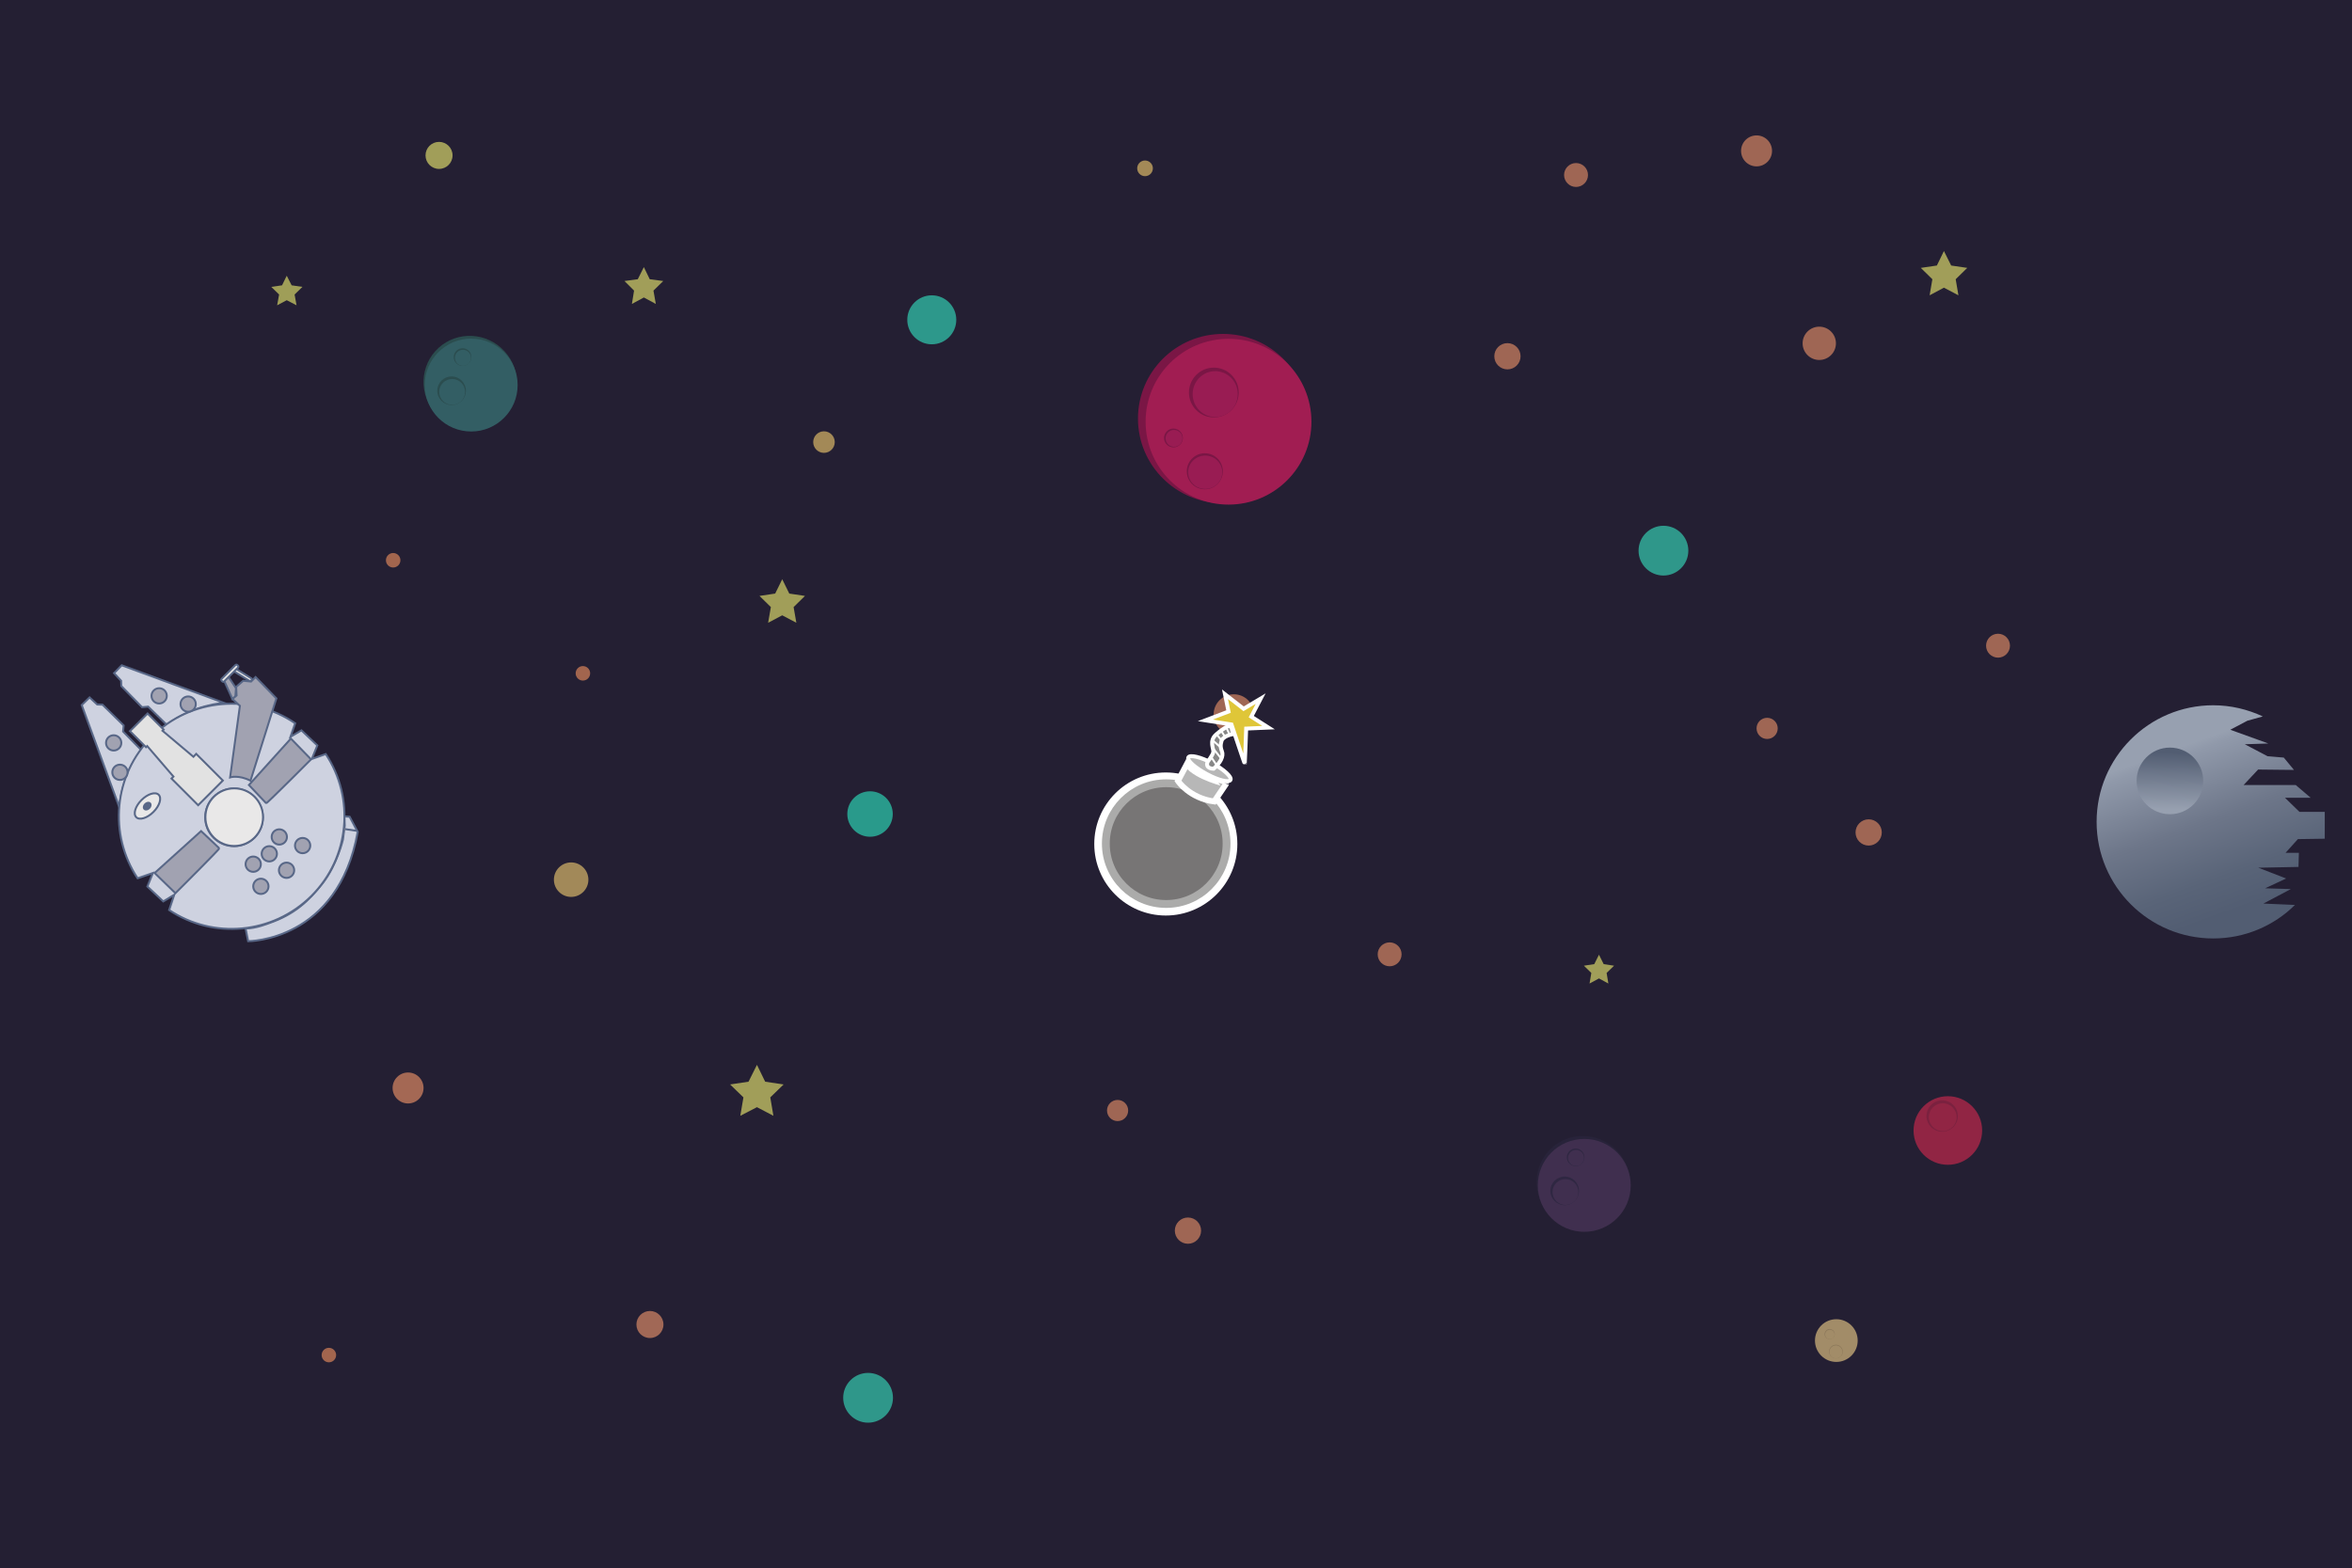
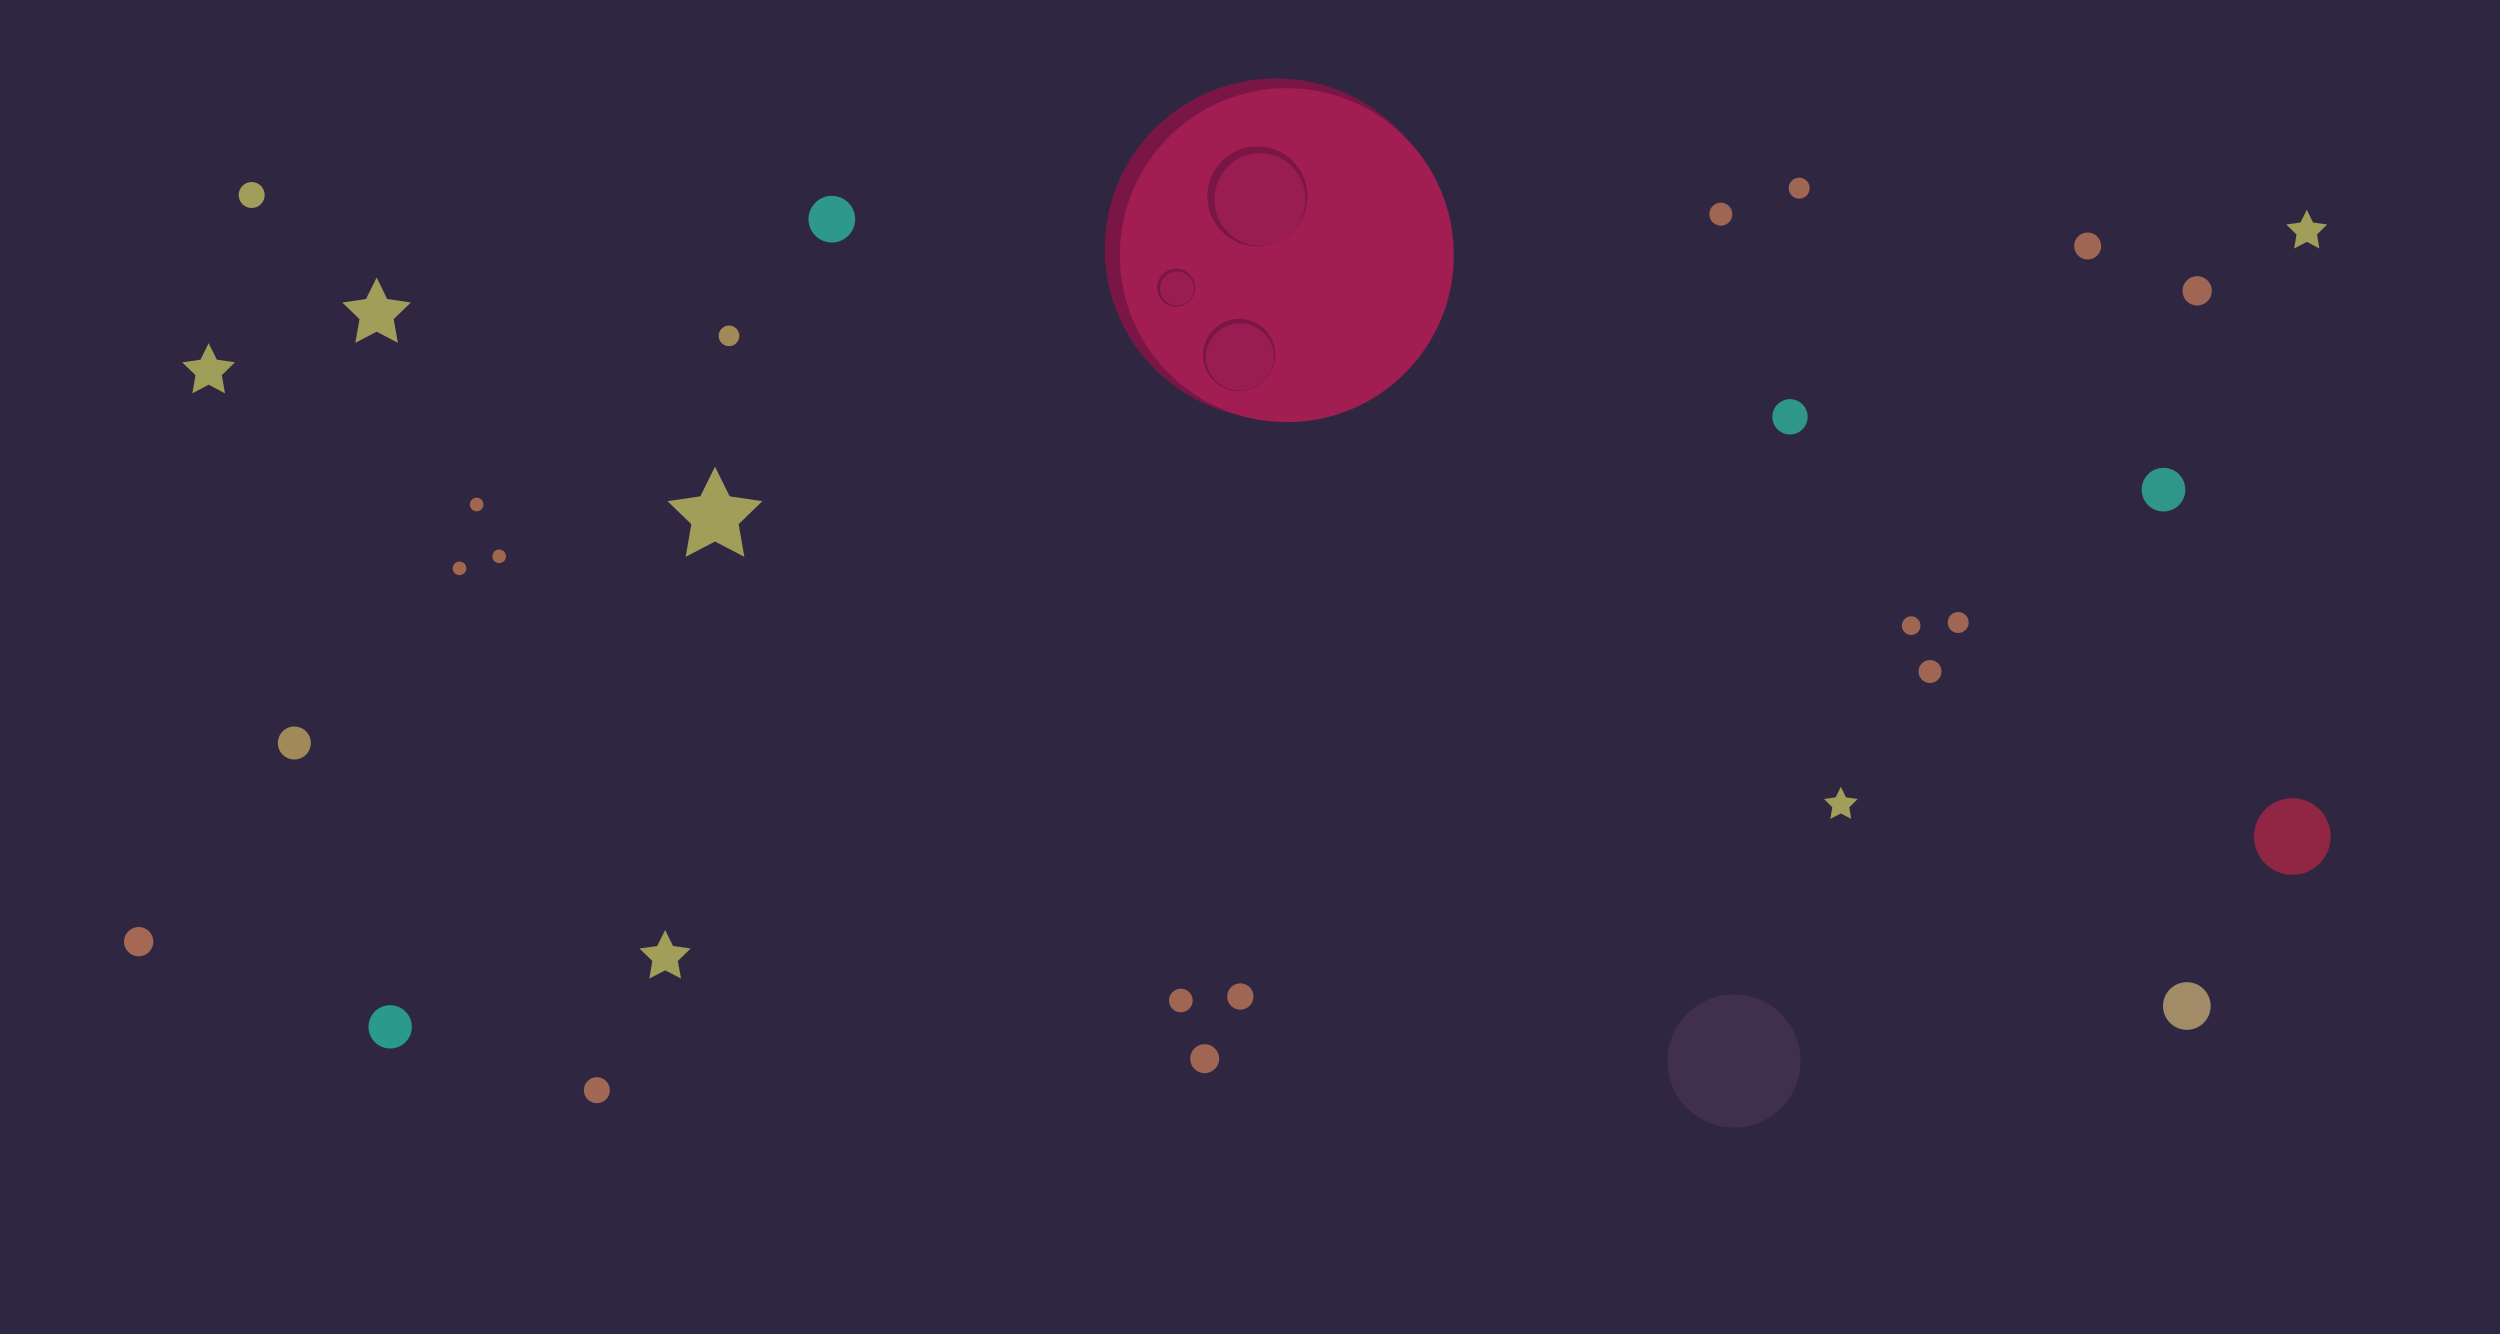
- <svg xmlns="http://www.w3.org/2000/svg" version="1.1" id="Layer_1" x="0px" y="0px" viewBox="0 0 1200 800" style="enable-background:new 0 0 1200 800;" xml:space="preserve">
+ <svg xmlns="http://www.w3.org/2000/svg" version="1.1" id="Layer_1" x="0px" y="0px" viewBox="0 0 1500 800" style="enable-background:new 0 0 1500 800;" xml:space="preserve">
  <style type="text/css">
- 	.st0{fill:#241F33;}
+ 	.st0{fill:#2F2742;}
	.st1{fill:#299A8B;}
	.st2{fill:#A46854;}
	.st3{fill:#A28959;}
	.st4{fill:#2D988B;}
	.st5{fill:#A38957;}
	.st6{fill:#A2654E;}
	.st7{fill:#A16856;}
	.st8{fill:#A19E59;}
	.st9{fill:#2F978A;}
- 	.st10{fill:#9F9E58;}
- 	.st11{fill:#9F6654;}
- 	.st12{fill:#7A1645;}
- 	.st13{fill:#A11D52;}
- 	.st14{fill:#991C53;}
- 	.st15{fill:#28233A;}
- 	.st16{fill:#402F4F;}
- 	.st17{fill:#2F2742;}
- 	.st18{fill:#2B4D4F;}
- 	.st19{fill:#335E64;}
- 	.st20{fill:#A28C68;}
- 	.st21{fill:#8C785A;}
- 	.st22{fill:#912544;}
- 	.st23{fill:#7B213F;}
- 	.st24{fill:url(#SVGID_1_);}
- 	.st25{fill:url(#SVGID_2_);}
- 	.st26{fill:#CFCFCE;}
- 	.st27{fill:#CED2E0;stroke:#586787;stroke-miterlimit:10;}
- 	.st28{fill:#CFCFCE;stroke:#586787;stroke-miterlimit:10;}
- 	.st29{fill:#969395;}
- 	.st30{fill:none;stroke:#FFFFFF;stroke-miterlimit:10;}
- 	.st31{fill:#A1A2B1;stroke:#586787;stroke-miterlimit:10;}
- 	.st32{fill:#E9E8E8;stroke:#586787;stroke-miterlimit:10;}
- 	.st33{fill:#E2E2E2;stroke:#586787;stroke-miterlimit:10;}
- 	.st34{fill:#586787;}
- 	.st35{fill:#777575;stroke:#FFFFFF;stroke-width:8;stroke-miterlimit:10;}
- 	.st36{fill:#777575;stroke:#ABABAA;stroke-width:4;stroke-miterlimit:10;}
- 	.st37{fill:#B7B7B7;stroke:#FFFFFF;stroke-width:2;stroke-miterlimit:10;}
- 	.st38{fill:#DFC638;stroke:#FFFFFF;stroke-width:2;stroke-miterlimit:10;}
- 	.st39{fill:#878787;stroke:#FFFFFF;stroke-width:2;stroke-miterlimit:10;}
- 	.st40{fill:#B7B7B7;stroke:#FFFFFF;stroke-width:3;stroke-miterlimit:10;}
+ 	.st10{fill:#912544;}
+ 	.st11{fill:#A28C68;}
+ 	.st12{fill:#402F4F;}
+ 	.st13{fill:#9F9E58;}
+ 	.st14{fill:#9F6654;}
+ 	.st15{fill:#FFFFFF;}
+ 	.st16{fill:#7A1645;}
+ 	.st17{fill:#A11D52;}
+ 	.st18{fill:#991C53;}
</style>
-   <rect id="background" x="-13.1" y="-11.1" class="st0" width="1220.6" height="815.1" />
-   <circle class="st1" cx="443.9" cy="415.4" r="11.6" />
-   <circle class="st2" cx="208.2" cy="555.2" r="7.9" />
-   <circle class="st3" cx="291.4" cy="448.9" r="8.8" />
-   <circle class="st4" cx="475.4" cy="163.2" r="12.5" />
-   <circle class="st5" cx="420.4" cy="225.6" r="5.5" />
-   <circle class="st6" cx="200.6" cy="285.9" r="3.7" />
-   <circle class="st6" cx="167.8" cy="691.5" r="3.7" />
-   <circle class="st6" cx="297.4" cy="343.6" r="3.7" />
-   <circle class="st7" cx="331.6" cy="675.9" r="6.9" />
-   <circle class="st8" cx="224" cy="79.3" r="6.9" />
-   <circle class="st9" cx="848.7" cy="281" r="12.7" />
-   <circle class="st9" cx="442.9" cy="713.3" r="12.7" />
-   <polygon id="star_5_" class="st8" points="328.5,136.3 331.5,142.5 338.4,143.4 333.4,148.3 334.6,155.1 328.5,151.8 322.4,155.1   323.5,148.3 318.6,143.4 325.4,142.5 " />
-   <polygon id="star_4_" class="st10" points="146.3,140.7 148.8,145.6 154.3,146.4 150.3,150.3 151.3,155.8 146.3,153.2 141.4,155.8   142.4,150.3 138.4,146.4 143.9,145.6 " />
-   <polygon id="star_3_" class="st8" points="399.1,295.6 402.7,302.9 410.7,304.1 404.9,309.8 406.3,317.8 399.1,314 391.9,317.8   393.3,309.8 387.5,304.1 395.5,302.9 " />
-   <polygon id="star_2_" class="st8" points="386.2,543.4 390.4,552 399.8,553.4 393,560 394.6,569.4 386.2,565 377.7,569.4 379.3,560   372.5,553.4 381.9,552 " />
-   <polygon id="star_1_" class="st8" points="991.8,128.1 995.5,135.5 1003.7,136.7 997.8,142.5 999.2,150.7 991.8,146.8 984.5,150.7   985.9,142.5 980,136.7 988.2,135.5 " />
-   <polygon id="star" class="st8" points="815.8,487.2 818.2,492 823.5,492.8 819.7,496.5 820.6,501.9 815.8,499.3 811,501.9   811.9,496.5 808.1,492.8 813.4,492 " />
-   <circle class="st11" cx="896.2" cy="77" r="7.9" />
-   <circle class="st11" cx="928.2" cy="175.2" r="8.5" />
-   <circle class="st11" cx="629.5" cy="364.6" r="10.3" />
-   <circle class="st11" cx="901.6" cy="371.7" r="5.4" />
-   <circle class="st11" cx="1019.4" cy="329.5" r="6.1" />
-   <circle class="st11" cx="953.4" cy="424.8" r="6.7" />
-   <circle class="st11" cx="570.2" cy="566.7" r="5.4" />
-   <circle class="st11" cx="709" cy="487" r="6.1" />
-   <circle class="st11" cx="606.1" cy="628" r="6.7" />
-   <circle class="st11" cx="804.1" cy="89.3" r="6.1" />
-   <circle class="st11" cx="769.1" cy="181.8" r="6.7" />
-   <circle class="st5" cx="584.2" cy="85.9" r="4" />
-   <g id="big_x5F_planet_4_">
-     <ellipse class="st12" cx="624" cy="213.6" rx="43.4" ry="43.2" />
+   <rect x="-6.3" y="-1.8" class="st0" width="1506.5" height="803" />
+   <g>
+     <circle class="st1" cx="234.1" cy="616.1" r="13" />
+     <animateTransform attributeName="transform" type="translate" from="0" to="1500 0" dur="14s" repeatCount="indefinite" values="1500; 0; -1500;" />
+   </g>
+   <g>
+     <circle class="st2" cx="83.2" cy="565" r="8.8" />
+     <animateTransform attributeName="transform" type="translate" from="0" to="1500 0" dur="17s" repeatCount="indefinite" values="1500; 0; -1500;" />
+   </g>
+   <g>
+     <circle class="st3" cx="176.6" cy="445.8" r="9.9" />
+     <animateTransform attributeName="transform" type="translate" from="0" to="1500 0" dur="18s" repeatCount="indefinite" values="1500; 0; -1500;" />
+   </g>
+   <g>
+     <circle class="st4" cx="499.1" cy="131.5" r="14" />
+     <animateTransform attributeName="transform" type="translate" from="0" to="1500 0" dur="32s" repeatCount="indefinite" values="1500; 0; -1500;" />
+   </g>
+   <g>
+     <circle class="st5" cx="437.4" cy="201.5" r="6.2" />
+     <animateTransform attributeName="transform" type="translate" from="0" to="1500 0" dur="15s" repeatCount="indefinite" values="1500; 0; -1500;" />
+   </g>
+   <g>
+     <circle class="st6" cx="286" cy="302.7" r="4.1" />
+     <animateTransform attributeName="transform" type="translate" from="0" to="1500 0" dur="12s" repeatCount="indefinite" values="1500; 0; -1500;" />
+   </g>
+   <g>
+     <circle class="st6" cx="275.7" cy="341" r="4.1" />
+     <animateTransform attributeName="transform" type="translate" from="0" to="1500 0" dur="11s" repeatCount="indefinite" values="1500; 0; -1500;" />
+   </g>
+   <g>
+     <circle class="st6" cx="299.5" cy="333.8" r="4.1" />
+     <animateTransform attributeName="transform" type="translate" from="0" to="1500 0" dur="10s" repeatCount="indefinite" values="1500; 0; -1500;" />
+   </g>
+   <g>
+     <circle class="st7" cx="358.1" cy="654.1" r="7.8" />
+     <animateTransform attributeName="transform" type="translate" from="0" to="1500 0" dur="30s" repeatCount="indefinite" values="1500; 0; -1500;" />
+   </g>
+   <g>
+     <circle class="st8" cx="151" cy="117" r="7.8" />
+     <animateTransform attributeName="transform" type="translate" from="0" to="1500 0" dur="25s" repeatCount="indefinite" values="1500; 0; -1500;" />
+   </g>
+   <g>
+     <circle class="st9" cx="1298.1" cy="293.8" r="13.1" />
+     <animateTransform attributeName="transform" type="translate" from="0" to="1500 0" dur="22s" repeatCount="indefinite" values="1500; 0; -1500;" />
+   </g>
+   <g>
+     <circle class="st10" cx="1375.4" cy="501.9" r="23" />
+     <animateTransform attributeName="transform" type="translate" from="0" to="1500 0" dur="30s" repeatCount="indefinite" values="1500; 0; -1500;" />
+   </g>
+   <g>
+     <circle class="st11" cx="1312.1" cy="603.6" r="14.3" />
+     <animateTransform attributeName="transform" type="translate" from="0" to="1500 0" dur="37s" repeatCount="indefinite" values="1500; 0; -1500;" />
+   </g>
+   <g>
+     <circle class="st12" cx="1040.4" cy="636.6" r="39.9" />
+     <animateTransform attributeName="transform" type="translate" from="0" to="1500 0" dur="55s" repeatCount="indefinite" values="1500; 0; -1500;" />
+   </g>
+   <g>
+     <polygon class="st8" points="226,166.5 232.3,179.4 246.5,181.5 236.2,191.5 238.7,205.7 226,199 213.2,205.7 215.7,191.5  205.4,181.5 219.6,179.4 " />
+     <animateTransform attributeName="transform" type="translate" from="0" to="1500 0" dur="8s" repeatCount="indefinite" values="1500; 0; -1500;" />
+   </g>
+   <g>
+     <polygon class="st13" points="125.2,205.9 130.1,215.8 141,217.4 133.1,225.1 135,236 125.2,230.8 115.4,236 117.3,225.1  109.3,217.4 120.3,215.8 " />
+     <animateTransform attributeName="transform" type="translate" from="0" to="1500 0" dur="9s" repeatCount="indefinite" values="1500; 0; -1500;" />
+   </g>
+   <g>
+     <polygon class="st8" points="429,280 437.8,297.8 457.4,300.7 443.2,314.5 446.6,334.1 429,324.9 411.4,334.1 414.8,314.5  400.5,300.7 420.2,297.8 " />
+     <animateTransform attributeName="transform" type="translate" from="0" to="1500 0" dur="9s" repeatCount="indefinite" values="1500; 0; -1500;" />
+   </g>
+   <g>
+     <polygon class="st8" points="399.1,558 403.8,567.6 414.4,569.1 406.7,576.6 408.6,587.1 399.1,582.2 389.6,587.1 391.4,576.6  383.7,569.1 394.3,567.6 " />
+     <animateTransform attributeName="transform" type="translate" from="0" to="1500 0" dur="11s" repeatCount="indefinite" values="1500; 0; -1500;" />
+   </g>
+   <g>
+     <polygon class="st8" points="1384.1,125.8 1387.8,133.5 1396.3,134.7 1390.2,140.7 1391.6,149.1 1384.1,145.1 1376.5,149.1  1377.9,140.7 1371.8,134.7 1380.3,133.5 " />
+     <animateTransform attributeName="transform" type="translate" from="0" to="1500 0" dur="10s" repeatCount="indefinite" values="1500; 0; -1500;" />
+   </g>
+   <g>
+     <polygon class="st8" points="1104.5,472.1 1107.6,478.4 1114.6,479.4 1109.6,484.4 1110.7,491.3 1104.5,488.1 1098.2,491.3  1099.4,484.4 1094.4,479.4 1101.4,478.4 " />
+     <animateTransform attributeName="transform" type="translate" from="0" to="1500 0" dur="12s" repeatCount="indefinite" values="1500; 0; -1500;" />
+   </g>
+   <g>
+     <circle class="st14" cx="1252.6" cy="147.6" r="8.1" />
+     <animateTransform attributeName="transform" type="translate" from="0" to="1500 0" dur="15s" repeatCount="indefinite" values="1500; 0; -1500;" />
+   </g>
+   <g>
+     <circle class="st14" cx="1318.3" cy="174.5" r="8.8" />
+     <animateTransform attributeName="transform" type="translate" from="0" to="1500 0" dur="13s" repeatCount="indefinite" values="1500; 0; -1500;" />
+   </g>
+   <g>
+     <circle class="st9" cx="1074" cy="250.1" r="10.6" />
+     <animateTransform attributeName="transform" type="translate" from="0" to="1500 0" dur="16s" repeatCount="indefinite" values="1500; 0; -1500;" />
+   </g>
+   <g>
+     <circle class="st14" cx="1146.7" cy="375.4" r="5.6" />
+     <animateTransform attributeName="transform" type="translate" from="0" to="1500 0" dur="16s" repeatCount="indefinite" values="1500; 0; -1500;" />
+   </g>
+   <g>
+     <circle class="st14" cx="1174.9" cy="373.5" r="6.3" />
+     <animateTransform attributeName="transform" type="translate" from="0" to="1500 0" dur="12s" repeatCount="indefinite" values="1500; 0; -1500;" />
+   </g>
+   <g>
+     <circle class="st14" cx="1158" cy="402.9" r="6.9" />
+     <animateTransform attributeName="transform" type="translate" from="0" to="1500 0" dur="13s" repeatCount="indefinite" values="1500; 0; -1500;" />
+   </g>
+   <g>
+     <circle class="st14" cx="708.5" cy="600.3" r="7.1" />
+     <animateTransform attributeName="transform" type="translate" from="0" to="1500 0" dur="15s" repeatCount="indefinite" values="1500; 0; -1500;" />
+   </g>
+   <g>
+     <circle class="st14" cx="744.2" cy="597.9" r="7.9" />
+     <animateTransform attributeName="transform" type="translate" from="0" to="1500 0" dur="11s" repeatCount="indefinite" values="1500; 0; -1500;" />
+   </g>
+   <g>
+     <circle class="st14" cx="722.8" cy="635.2" r="8.7" />
+     <animateTransform attributeName="transform" type="translate" from="0" to="1500 0" dur="13s" repeatCount="indefinite" values="1500; 0; -1500;" />
+   </g>
+   <g>
+     <circle class="st14" cx="1079.5" cy="112.9" r="6.3" />
+     <animateTransform attributeName="transform" type="translate" from="0" to="1500 0" dur="13s" repeatCount="indefinite" values="1500; 0; -1500;" />
+   </g>
+   <g>
+     <circle class="st14" cx="1032.5" cy="128.5" r="6.9" />
+     <animateTransform attributeName="transform" type="translate" from="0" to="1500 0" dur="11s" repeatCount="indefinite" values="1500; 0; -1500;" />
+   </g>
+   <g>
+     <ellipse class="st16" cx="765.6" cy="149.3" rx="102.7" ry="102.2" />
    <g>
-       <circle class="st13" cx="626.8" cy="215.2" r="42.3" />
-       <circle class="st12" cx="619.3" cy="200.3" r="12.7" />
-       <ellipse class="st14" cx="620" cy="201.1" rx="11.5" ry="11.7" />
-       <circle class="st12" cx="598.7" cy="223.5" r="4.8" />
-       <circle class="st14" cx="599" cy="223.7" r="4.3" />
-       <circle class="st12" cx="614.7" cy="240.5" r="9.2" />
-       <ellipse class="st14" cx="614.9" cy="241" rx="8.7" ry="8.5" />
+       <circle class="st17" cx="772.1" cy="153.1" r="100.2" />
+       <circle class="st16" cx="754.4" cy="117.8" r="30" />
+       <ellipse class="st18" cx="756" cy="119.7" rx="27.3" ry="27.8" />
+       <circle class="st16" cx="705.7" cy="172.6" r="11.4" />
+       <circle class="st18" cx="706.2" cy="173.1" r="10.2" />
+       <circle class="st16" cx="743.5" cy="213" r="21.7" />
+       <ellipse class="st18" cx="744" cy="214.2" rx="20.5" ry="20.2" />
+       <animateTransform attributeName="transform" attributeType="XML" type="rotate" from="0 772.1 153.1" to="360 772.1 153.1" dur="9s" repeatCount="indefinite" />
    </g>
-   </g>
-   <g id="big_x5F_planet_3_">
-     <ellipse transform="matrix(0.7385 -0.6743 0.6743 0.7385 -195.757 702.4973)" class="st15" cx="807.8" cy="603.6" rx="23.7" ry="24" />
-     <circle class="st16" cx="808.3" cy="604.9" r="23.7" />
-     <g>
-       <circle class="st17" cx="803.9" cy="590.6" r="4.5" />
-       <circle class="st16" cx="804.1" cy="590.9" r="4.1" />
-     </g>
-     <g>
-       <circle class="st17" cx="798.3" cy="607.7" r="7.3" />
-       <circle class="st16" cx="798.7" cy="608.3" r="6.6" />
-     </g>
-   </g>
-   <g id="big_x5F_planet_2_">
-     <ellipse transform="matrix(0.7385 -0.6743 0.6743 0.7385 -68.9272 212.7935)" class="st18" cx="239.9" cy="195.3" rx="23.7" ry="24" />
-     <circle class="st19" cx="240.4" cy="196.5" r="23.7" />
-     <circle class="st18" cx="236" cy="182.2" r="4.5" />
-     <circle class="st19" cx="236.2" cy="182.6" r="4.1" />
-     <circle class="st18" cx="230.4" cy="199.4" r="7.3" />
-     <circle class="st19" cx="230.7" cy="200" r="6.6" />
-   </g>
-   <g id="big_x5F_planet_1_">
-     <circle class="st20" cx="936.9" cy="684.1" r="10.9" />
-     <g>
-       <circle class="st21" cx="933.5" cy="680.8" r="2.6" />
-       <circle class="st20" cx="933.6" cy="681" r="2.4" />
-     </g>
-     <g>
-       <circle class="st21" cx="936.7" cy="689.7" r="3.5" />
-       <circle class="st20" cx="936.7" cy="689.9" r="3.3" />
-     </g>
-   </g>
-   <g id="big_x5F_planet">
-     <circle class="st22" cx="993.8" cy="576.9" r="17.5" />
-     <g>
-       <circle class="st23" cx="990.9" cy="569.5" r="8" />
-       <circle class="st22" cx="991.2" cy="570.1" r="7.1" />
-     </g>
-   </g>
-   <g id="deathstar">
-     <linearGradient id="SVGID_1_" gradientUnits="userSpaceOnUse" x1="1106.951" y1="364.224" x2="1147.683" y2="476.134">
-       <stop offset="0.15" style="stop-color:#97A0B0" />
-       <stop offset="0.187" style="stop-color:#9099AA" />
-       <stop offset="0.49" style="stop-color:#6D7689" />
-       <stop offset="0.734" style="stop-color:#596478" />
-       <stop offset="0.888" style="stop-color:#525D72" />
-     </linearGradient>
-     <path class="st24" d="M1154.8,461.1l14-7.4l-13.1-0.4l10.7-5l-14.2-5.5l20.5-0.4l0.2-7.2h-6.8l6.3-7l13.7-0.2v-13.7h-12.9l-7.4-7.2   h13.1l-7.6-6.5h-26.6l7.4-7.9l18.3,0.2l-5.2-6.3l-8.3-0.7l-11.6-6.1l12-0.4l-19.4-7l8.7-4.6l7.9-2.2c-7.7-3.6-16.3-5.7-25.3-5.7   c-32.9,0-59.5,26.7-59.5,59.5c0,32.9,26.7,59.5,59.5,59.5c16.2,0,31-6.5,41.7-17.1L1154.8,461.1z" />
-     <linearGradient id="SVGID_2_" gradientUnits="userSpaceOnUse" x1="1106.585" y1="417.997" x2="1107.456" y2="383.99">
-       <stop offset="0.15" style="stop-color:#97A0B0" />
-       <stop offset="1" style="stop-color:#525D72" />
-     </linearGradient>
-     <circle class="st25" cx="1107.1" cy="398.5" r="17" />
-   </g>
-   <g id="falcom">
-     <ellipse transform="matrix(0.7071 -0.7071 0.7071 0.7071 -268.8333 173.5222)" class="st26" cx="75" cy="411.3" rx="2.3" ry="0.8" />
-     <path class="st27" d="M72,382.7l-9.2-9.4l0.3-3.1l-10.8-10.6l-2.7-0.1l-3.9-3.6l-4,3.9l19.2,52.2C60.9,411.9,61.6,396.7,72,382.7z" />
-     <path class="st27" d="M85,369.8l-9.4-9.2l-3.1,0.3l-10.6-10.8l-0.1-2.7l-3.6-3.9l3.9-4l52.2,19.2C114.2,358.7,99,359.5,85,369.8z" />
-     <path class="st27" d="M126.6,480.3c0,0,45.9,0.2,55.9-55.8l-0.5-0.9l-3.6-6.8l-2.7-0.2l0.2,4.7l-0.9,7c0,0-2.9,12.7-10.3,22.3   c-7.4,9.5-14.8,16.1-27.2,20.4c0,0-7.1,2.9-12.2,2.8L126.6,480.3z" />
-     <line class="st28" x1="182.1" y1="424" x2="175.4" y2="423" />
-     <g>
-       <path class="st29" d="M126.7,417.8l31.1,5.8l2.8-3l15.5,2c0,0-3.2,19.9-15.5,33.2c-12.3,13.3-28.3,17.8-36.3,17.7l-0.7-15.8    l2.5-2.7l-5.2-28.2L126.7,417.8z" />
-       <path class="st30" d="M124.3,466.1c0,0,37.5-1.7,44.3-43.8" />
-     </g>
-     <path class="st27" d="M159.1,387.3l2.8-6.9l-8.1-7.7l-5.6,3.3l2.4-6.9c-22.4-15.3-53.2-13-73.1,6.8c-19.7,19.7-22.1,50-7.3,72.3   l7.8-2.7l-2.8,6.9l8.1,7.6l5.6-3.4l-2.6,7.8c22.3,14.9,52.8,12.5,72.6-7.2c19.7-19.7,22.1-50.1,7.3-72.4L159.1,387.3z" />
-     <g>
-       <circle class="st31" cx="129.2" cy="441" r="3.9" />
-       <circle class="st31" cx="133.1" cy="452.3" r="3.9" />
-       <circle class="st31" cx="137.4" cy="435.7" r="3.9" />
-       <circle class="st31" cx="142.5" cy="427.1" r="3.9" />
-       <circle class="st31" cx="146.2" cy="444.1" r="3.9" />
-       <circle class="st31" cx="154.4" cy="431.5" r="3.9" />
-     </g>
-     <g>
-       <circle class="st32" cx="119.4" cy="417.1" r="14.7" />
-       <circle class="st32" cx="119.5" cy="417" r="14.7" />
-     </g>
-     <polygon class="st31" points="114,346.6 118.6,356.7 120.1,355.4 120.4,351.2 115.9,344.4  " />
-     <path class="st32" d="M128.5,346.8l-0.4,0.6c-0.1,0.2-0.4,0.3-0.6,0.2l-8.6-5.3c-0.2-0.1-0.3-0.4-0.2-0.6l0.4-0.6   c0.1-0.2,0.4-0.3,0.6-0.2l8.6,5.3C128.5,346.4,128.6,346.6,128.5,346.8z" />
-     <path class="st32" d="M121.4,340.7l-7,7c-0.3,0.3-0.7,0.3-1,0l-0.3-0.3c-0.3-0.3-0.3-0.7,0-1l7-7c0.3-0.3,0.7-0.3,1,0l0.3,0.3   C121.7,339.9,121.7,340.4,121.4,340.7z" />
-     <path class="st31" d="M117.4,396.7c0,0,4.4-1.4,10.4,1.7l13.2-42l-10.6-10.9l-2.3,2.3l-4-0.4l-3.6,3.1l0.2,4.4l-2.1,1.8l3.8,3.5   L117.4,396.7z" />
-     <polygon class="st33" points="98.7,386.2 82.9,372.9 83.5,372.3 75.3,364.1 66.3,373.1 74.5,381.3 75.1,380.7 88.5,396.3    87.5,397.3 101.1,410.9 113.7,398.3 100.1,384.7  " />
-     <path class="st31" d="M148.4,376.9l10.3,10.6c0,0-22.6,22.7-22.9,22.4s-8.8-9.3-8.8-9.3L148.4,376.9z" />
-     <path class="st31" d="M78.9,445.5l10.6,10.3c0,0,22.7-22.6,22.4-22.9c-0.3-0.3-9.3-8.8-9.3-8.8L78.9,445.5z" />
-     <ellipse transform="matrix(0.7071 -0.7071 0.7071 0.7071 -268.7659 173.6447)" class="st32" cx="75.2" cy="411.3" rx="8.1" ry="4.3" />
-     <g>
-       <circle class="st31" cx="58" cy="379.1" r="3.9" />
-       <circle class="st31" cx="61.2" cy="394.1" r="3.9" />
-       <circle class="st31" cx="81.2" cy="355.1" r="3.9" />
-       <circle class="st31" cx="96" cy="359.3" r="3.9" />
-     </g>
-     <ellipse transform="matrix(0.7071 -0.7071 0.7071 0.7071 -268.9029 173.5761)" class="st34" cx="75.1" cy="411.4" rx="2.5" ry="1.9" />
-   </g>
-   <g id="bombe">
-     <g>
-       <circle class="st35" cx="594.8" cy="430.7" r="32.5" />
-       <circle class="st36" cx="595" cy="430.5" r="30.8" />
-     </g>
-     <g>
-       <path class="st37" d="M627.8,398c-0.8,1.5-6.2,0.2-12.1-3c-5.9-3.2-10.2-6.9-9.4-8.5c0.8-1.5,6.4-0.2,12.3,3    C624.5,392.7,628.6,396.5,627.8,398z" />
-       <path class="st38" d="M628.3,369.7c0,0,6.8,20.4,6.8,20.1c0.1-0.4,0.7-18,0.7-18l11.4-0.5l-8.8-5.6l4.8-9.2l-8.7,5.2l-9.5-7.4    l1.8,8.8l-11.8,4.5L628.3,369.7z" />
-       <g>
-         <path class="st39" d="M629.1,374.6c0,0-5.7,0.9-6,4.1c0,0-0.8,2,0.3,4.6s-0.8,6-4.2,9c0,0-4.4,0.1-3.1-3.5c0,0,2.5-3.2,2.9-4.9     s-2.3-5.7,1.4-9c2-1.8,3.7-2.9,4.8-3.6c0.9-0.5,1.4-0.7,1.4-0.7l1.6,0.1L629.1,374.6z" />
-         <line class="st30" x1="627.3" y1="374.8" x2="625.5" y2="370.9" />
-         <line class="st30" x1="625.1" y1="376.1" x2="622.9" y2="372.7" />
-         <line class="st30" x1="623.3" y1="377.9" x2="620.6" y2="374.6" />
-         <line class="st30" x1="622.8" y1="381.4" x2="618.6" y2="377.7" />
-         <line class="st30" x1="623" y1="387" x2="618.7" y2="381.6" />
-         <line class="st30" x1="620.8" y1="390.6" x2="617.8" y2="386.1" />
-       </g>
-       <path class="st40" d="M605.5,390l-4.5,8.5c0,0,5.8,8.8,18.5,10.5l6-8.9C625.5,400,610.9,396.9,605.5,390z" />
-     </g>
+     <animateTransform attributeName="transform" type="translate" from="0" to="1500 0" dur="39s" repeatCount="indefinite" values="1500; 0; -1500;" />
  </g>
</svg>
